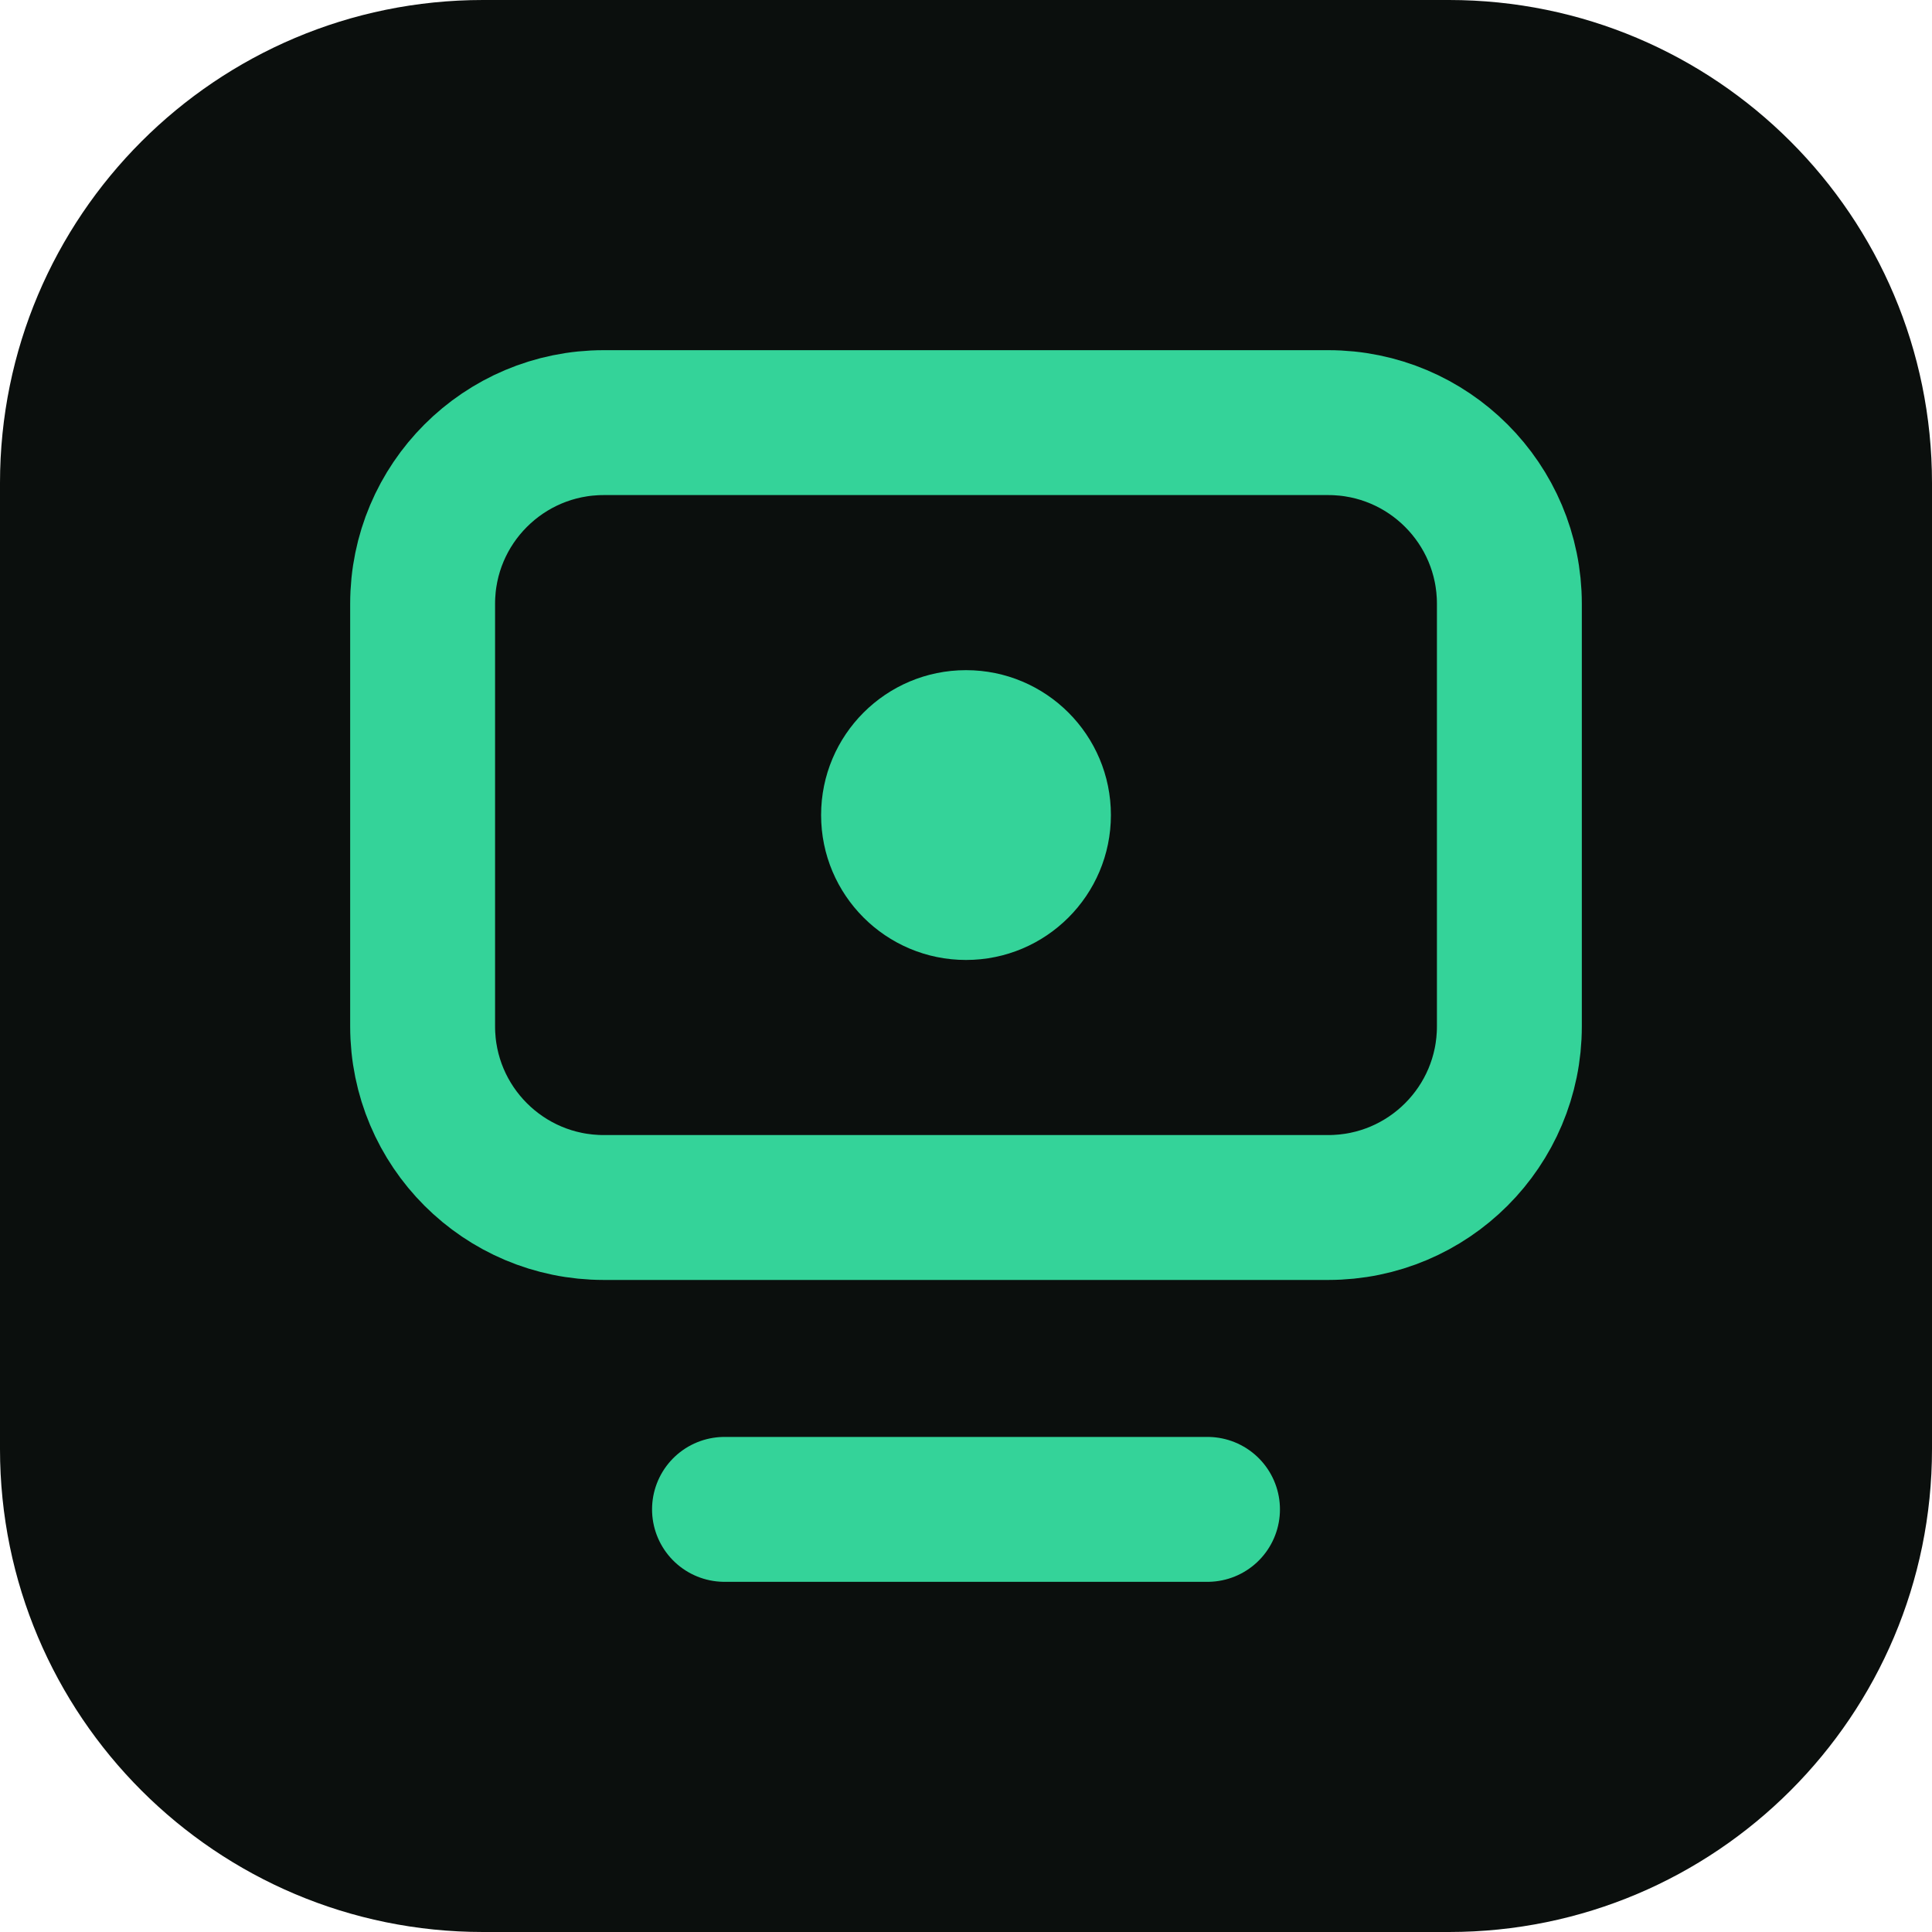
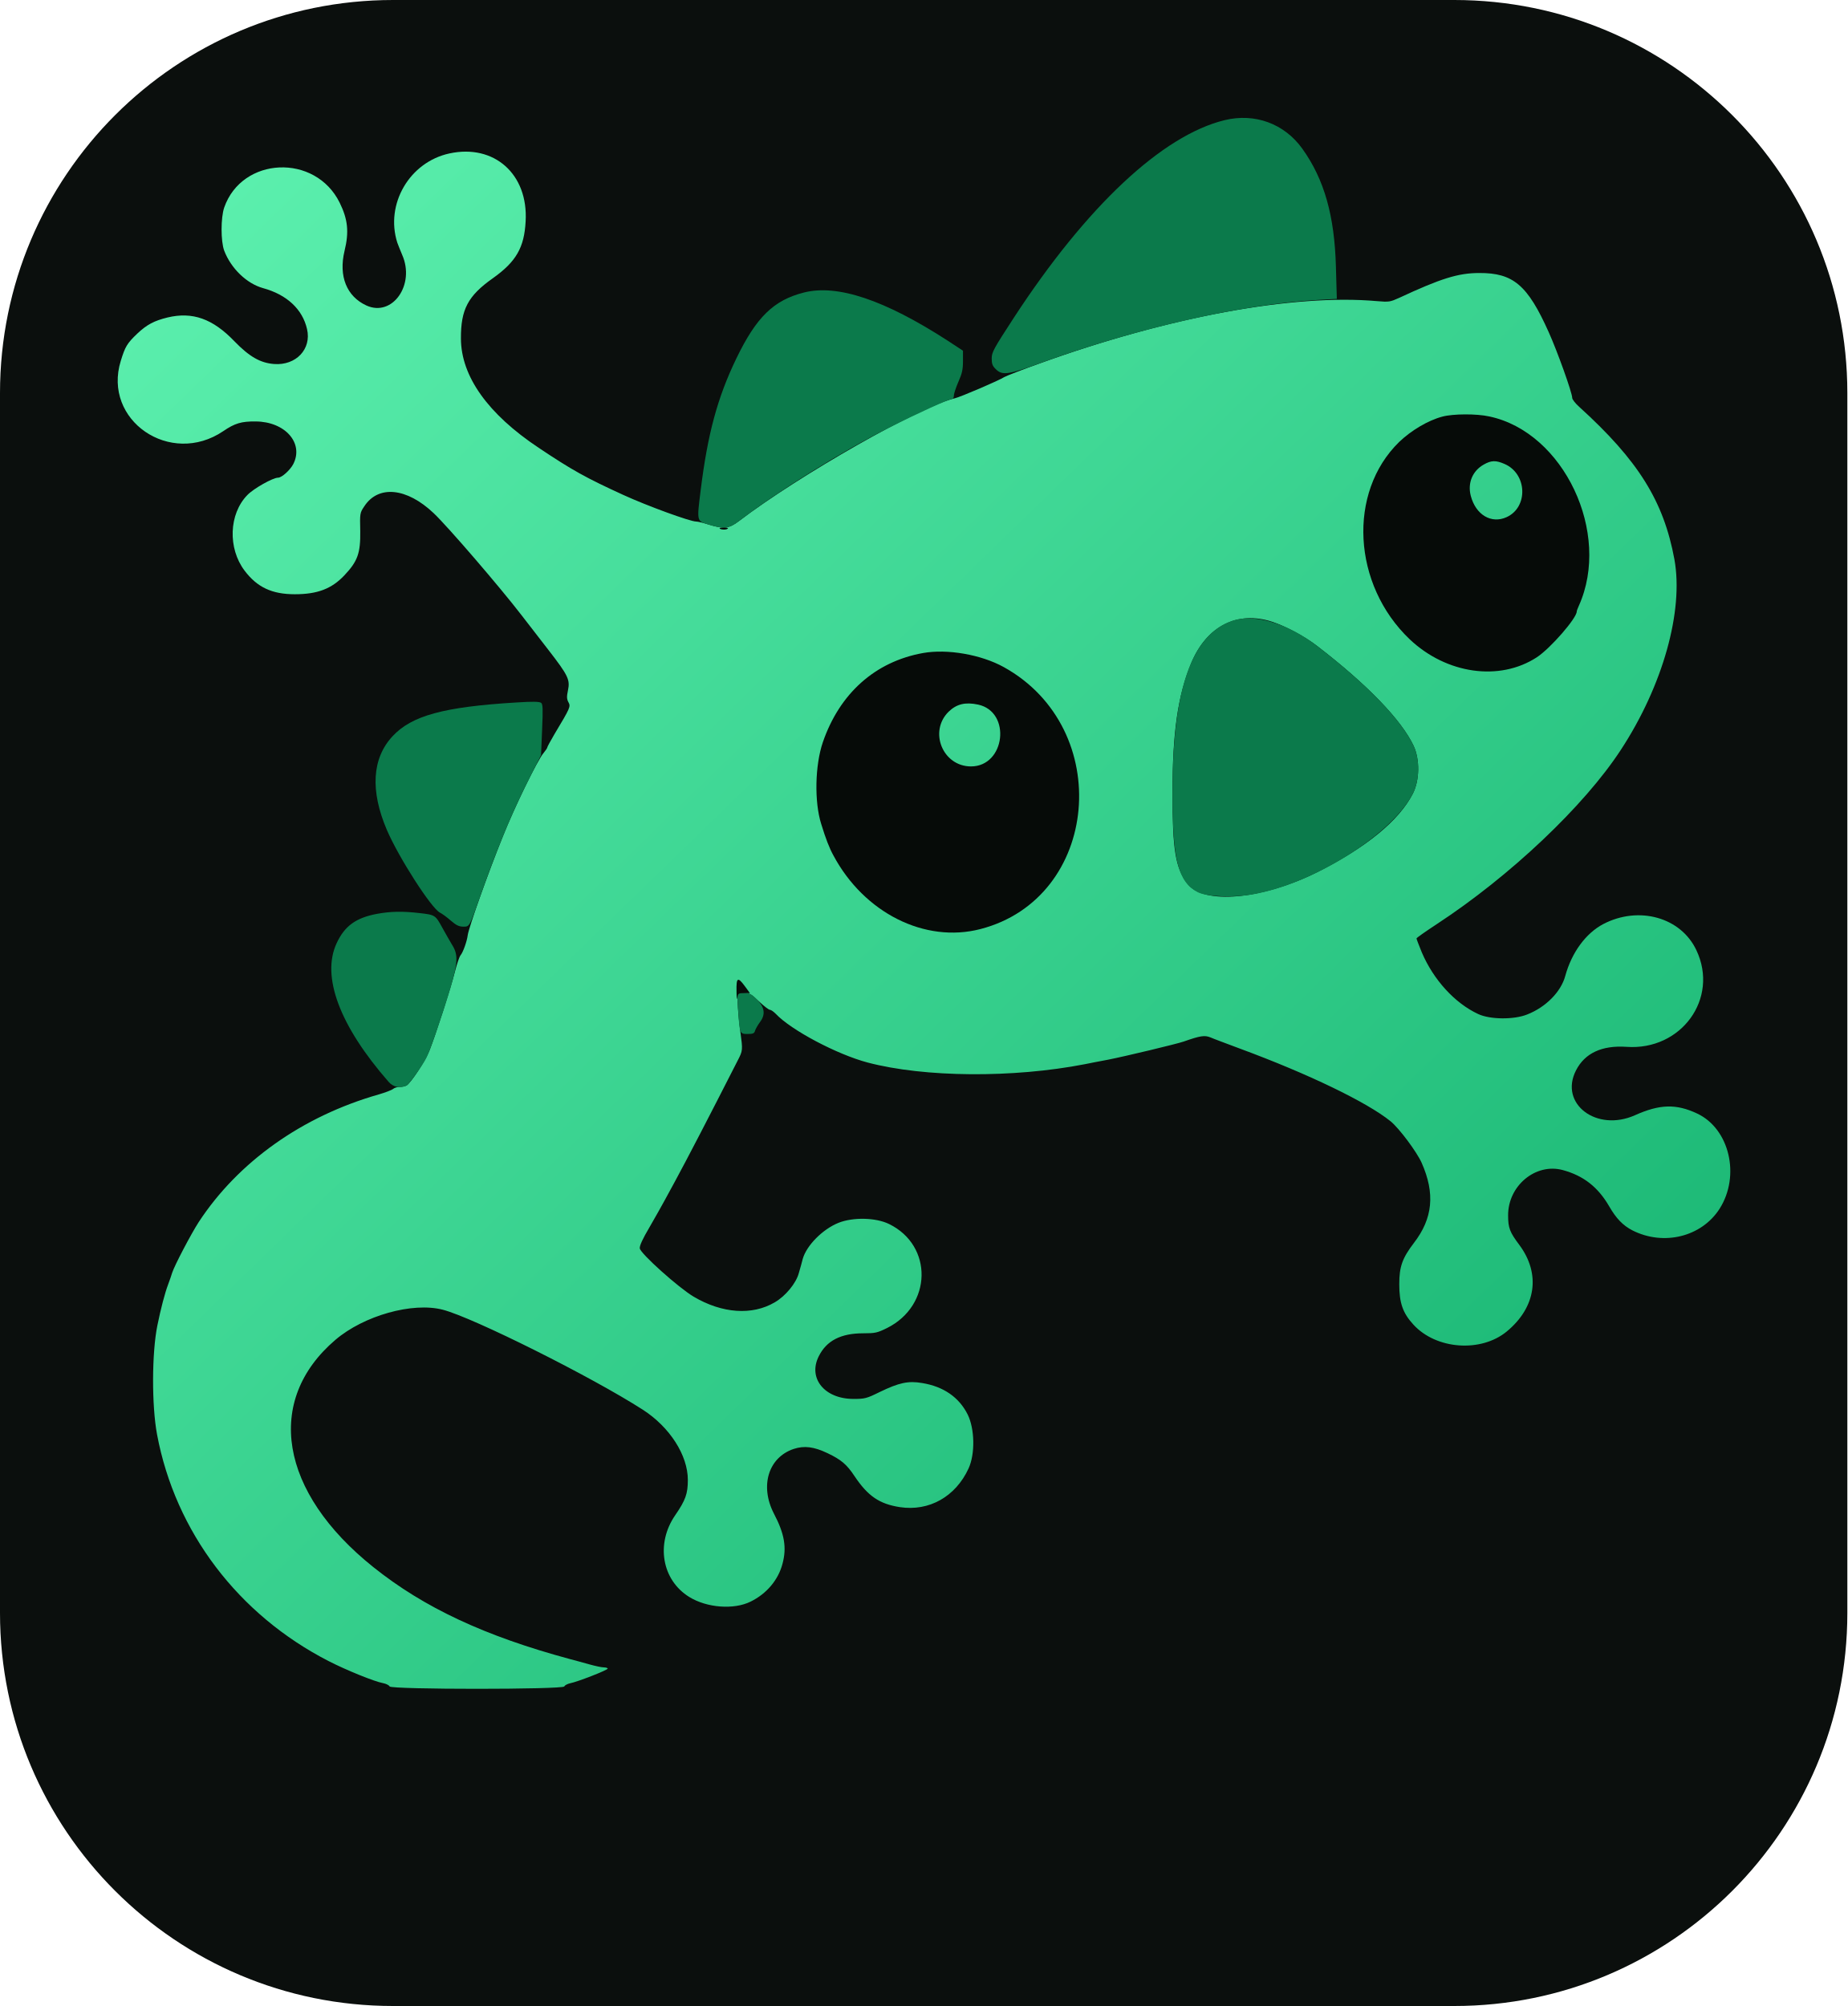
- <svg xmlns="http://www.w3.org/2000/svg" viewBox="0 0 32 32">
-   <rect width="32" height="32" rx="8" fill="#0b0f0d" />
-   <rect x="7" y="7" width="18" height="13" rx="3" fill="none" stroke="#34d399" stroke-width="2.4" />
-   <path d="M12 25h8" stroke="#34d399" stroke-width="2.4" stroke-linecap="round" />
-   <circle cx="16" cy="13.5" r="2.4" fill="#34d399" />
+ <svg xmlns="http://www.w3.org/2000/svg" viewBox="-60 -60 1222 1327">
+   <rect x="-60" y="-60" width="1222" height="1327" rx="260" fill="#0b0f0d" />
+   <defs>
+     <linearGradient id="b" x1="0" y1="1" x2="1" y2="0">
+       <stop offset="0" stop-color="#5ef2b0" />
+       <stop offset="1" stop-color="#12b06d" />
+     </linearGradient>
+   </defs>
+   <g transform="translate(0,1207) scale(0.1,-0.1)">
+     <path d="M2373 11655 c-264 -57 -426 -335 -345 -590 6 -16 20 -52 32 -80 88 -198 -64 -414 -236 -336 -131 60 -185 194 -145 361 31 126 22 209 -32 319 -161 327 -646 306 -764 -32 -23 -68 -23 -223 0 -285 45 -118 149 -218 257 -248 157 -43 261 -139 291 -271 31 -132 -73 -242 -218 -231 -91 7 -163 48 -263 151 -143 149 -277 196 -441 157 -90 -22 -137 -47 -201 -107 -68 -65 -80 -86 -109 -180 -122 -394 328 -702 678 -465 76 52 120 65 214 64 195 -1 320 -143 249 -282 -21 -40 -76 -90 -101 -90 -34 0 -162 -72 -203 -115 -122 -125 -130 -352 -18 -500 83 -110 181 -156 332 -156 150 0 244 36 328 125 88 93 107 147 105 292 -3 119 -2 122 27 165 93 142 281 123 459 -46 93 -88 435 -485 582 -676 41 -53 121 -156 178 -230 129 -167 143 -195 128 -266 -9 -42 -8 -57 3 -78 16 -29 13 -36 -92 -211 -26 -45 -48 -84 -48 -89 0 -4 -11 -20 -25 -37 -40 -47 -191 -356 -269 -552 -99 -245 -225 -601 -232 -652 -5 -41 -31 -114 -48 -134 -7 -8 -23 -55 -36 -105 -28 -112 -132 -432 -169 -524 -30 -74 -124 -216 -152 -232 -10 -5 -30 -9 -45 -9 -15 0 -35 -6 -43 -13 -9 -8 -52 -24 -96 -37 -505 -144 -930 -446 -1191 -845 -51 -79 -159 -285 -175 -334 -4 -15 -17 -51 -28 -81 -20 -53 -47 -155 -70 -268 -37 -182 -38 -530 -2 -722 121 -644 537 -1192 1136 -1499 115 -59 302 -135 358 -145 21 -4 41 -14 44 -22 8 -21 1148 -21 1156 0 3 8 21 17 39 21 47 9 248 87 248 97 0 4 -12 8 -26 8 -14 0 -56 9 -92 19 -37 10 -96 27 -132 36 -563 152 -965 340 -1300 608 -621 496 -722 1102 -251 1504 188 160 510 251 710 199 201 -52 985 -444 1324 -662 178 -115 297 -301 297 -464 0 -91 -15 -134 -84 -234 -129 -188 -88 -428 93 -540 116 -72 295 -86 406 -31 106 52 183 143 211 250 29 107 14 198 -57 333 -94 183 -36 371 131 427 70 23 134 15 224 -28 90 -43 127 -74 178 -151 89 -133 165 -185 301 -206 193 -29 368 69 454 256 44 96 41 262 -6 357 -57 114 -160 185 -301 208 -92 16 -154 2 -280 -59 -89 -44 -100 -46 -175 -46 -191 0 -302 137 -229 282 51 103 146 152 293 152 81 0 94 3 159 35 298 149 306 545 13 688 -88 43 -238 46 -334 8 -105 -42 -212 -150 -237 -239 -5 -21 -17 -63 -26 -94 -18 -67 -88 -152 -159 -193 -149 -88 -348 -74 -536 37 -100 59 -353 286 -357 320 -2 17 19 63 64 139 36 63 82 143 101 179 20 36 50 92 68 125 84 155 221 419 414 798 35 68 35 68 18 195 -10 70 -17 155 -17 190 0 62 0 62 42 62 36 0 48 -6 99 -55 32 -30 64 -55 72 -55 7 0 24 -12 38 -26 101 -108 405 -269 609 -323 377 -99 961 -103 1435 -11 28 6 97 19 155 30 112 22 458 105 500 120 111 39 139 43 178 27 20 -9 107 -41 192 -73 455 -168 842 -355 998 -481 57 -46 174 -203 206 -275 90 -203 74 -368 -51 -530 -77 -101 -97 -157 -97 -273 0 -124 23 -191 94 -268 150 -164 446 -186 617 -45 194 160 226 381 83 573 -63 84 -74 112 -74 195 -1 196 182 348 361 300 137 -37 233 -112 307 -239 47 -82 92 -128 154 -160 207 -105 458 -43 577 143 139 219 65 530 -149 630 -138 65 -247 62 -410 -11 -254 -114 -504 75 -391 296 58 114 171 167 334 156 362 -26 613 319 463 638 -102 219 -381 297 -617 174 -115 -61 -208 -187 -251 -343 -28 -105 -129 -207 -252 -255 -87 -35 -245 -34 -324 3 -155 72 -296 227 -373 408 -19 47 -35 88 -35 92 0 4 60 46 133 94 486 318 977 783 1219 1154 278 425 416 919 354 1260 -71 385 -239 654 -629 1008 -26 23 -47 50 -47 60 0 34 -99 310 -156 436 -139 310 -234 391 -459 390 -139 0 -254 -36 -531 -165 -58 -26 -66 -28 -145 -21 -554 49 -1380 -104 -2234 -413 -115 -41 -219 -82 -231 -89 -31 -21 -294 -134 -329 -141 -221 -49 -1029 -509 -1427 -812 -66 -50 -100 -54 -200 -23 -34 11 -72 20 -84 20 -39 0 -324 104 -481 176 -247 113 -339 164 -560 312 -335 223 -513 472 -514 722 -1 193 46 283 212 400 153 109 207 202 216 376 18 312 -208 513 -504 449z m5442 -3098 c85 -27 220 -100 296 -159 332 -255 559 -490 640 -662 42 -91 40 -227 -5 -316 -92 -179 -308 -356 -634 -520 -363 -181 -750 -216 -856 -77 -81 106 -100 222 -100 602 0 402 35 645 125 861 101 242 306 346 534 271z" fill="url(#b)" />
+     <path d="M7500 11875 c-412 -101 -912 -569 -1393 -1306 -134 -206 -147 -229 -147 -270 0 -36 5 -50 28 -72 43 -42 82 -36 302 44 636 230 1325 386 1829 415 l124 7 -6 211 c-9 339 -77 579 -222 782 -119 166 -314 238 -515 189z M4718 10735 c-201 -51 -315 -163 -447 -436 -125 -259 -190 -499 -236 -871 -26 -208 -27 -204 51 -228 103 -31 136 -28 202 23 262 200 687 465 992 617 202 102 397 190 417 190 7 0 13 11 13 24 0 13 14 54 30 91 24 54 30 81 30 136 l0 69 -102 67 c-418 270 -729 374 -950 318z M7550 8563 c-269 -94 -394 -454 -394 -1138 0 -445 37 -589 167 -657 58 -30 234 -37 365 -14 402 70 919 396 1058 666 45 89 47 225 5 316 -81 172 -308 407 -640 662 -195 150 -417 215 -561 165z M2815 8023 c-480 -29 -692 -87 -819 -224 -135 -146 -148 -359 -37 -619 79 -184 294 -518 351 -547 14 -7 46 -30 72 -53 37 -32 55 -40 85 -40 39 0 39 0 112 208 110 310 211 553 311 750 l89 177 7 168 c6 140 5 170 -7 178 -13 8 -55 9 -164 2z M1895 6625 c-140 -26 -215 -80 -268 -194 -103 -220 20 -548 344 -918 30 -35 79 -44 118 -24 18 10 107 133 133 186 23 44 114 310 159 464 48 165 50 217 10 280 -15 25 -44 76 -64 112 -47 86 -48 87 -153 99 -113 13 -190 11 -279 -5z M4283 5988 c9 -155 10 -158 62 -158 37 0 45 4 50 23 4 12 18 36 31 54 39 51 33 98 -18 150 -37 38 -47 43 -87 43 l-44 0 6 -112z" fill="#0b7a4b" />
+     <path d="M8941 9914 c-95 -25 -207 -92 -286 -168 -342 -334 -309 -944 70 -1305 243 -230 594 -280 841 -119 90 59 264 259 264 303 0 4 6 21 14 38 216 481 -100 1148 -592 1252 -85 19 -241 18 -311 -1z m411 -313 c150 -64 159 -286 14 -352 -101 -46 -204 15 -237 141 -22 84 11 165 86 207 49 28 80 29 137 4z M4160 9176 c0 -9 39 -13 51 -5 10 6 4 9 -18 9 -18 0 -33 -2 -33 -4z M5505 8350 c-316 -57 -551 -267 -662 -590 -52 -152 -57 -394 -11 -540 30 -98 54 -160 81 -209 203 -380 605 -582 972 -487 790 204 890 1326 155 1733 -150 83 -374 122 -535 93z m365 -341 c222 -48 180 -409 -47 -409 -187 0 -281 231 -148 362 53 51 110 65 195 47z M4272 6113 c0 -43 3 -63 5 -45 4 30 7 32 44 32 l40 0 -33 45 c-48 65 -58 60 -56 -32z" fill="#060b08" />
+   </g>
</svg>
